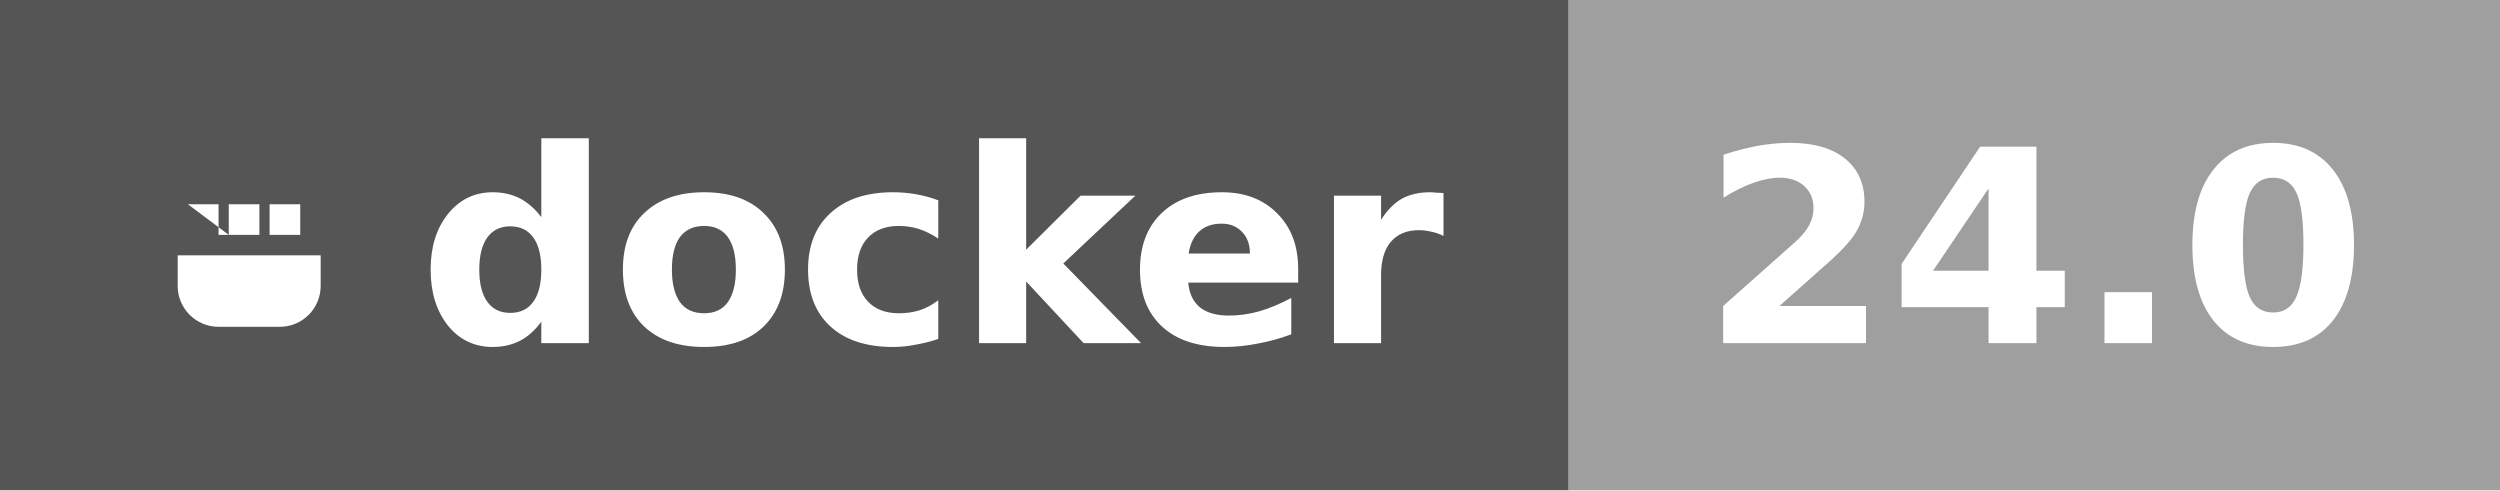
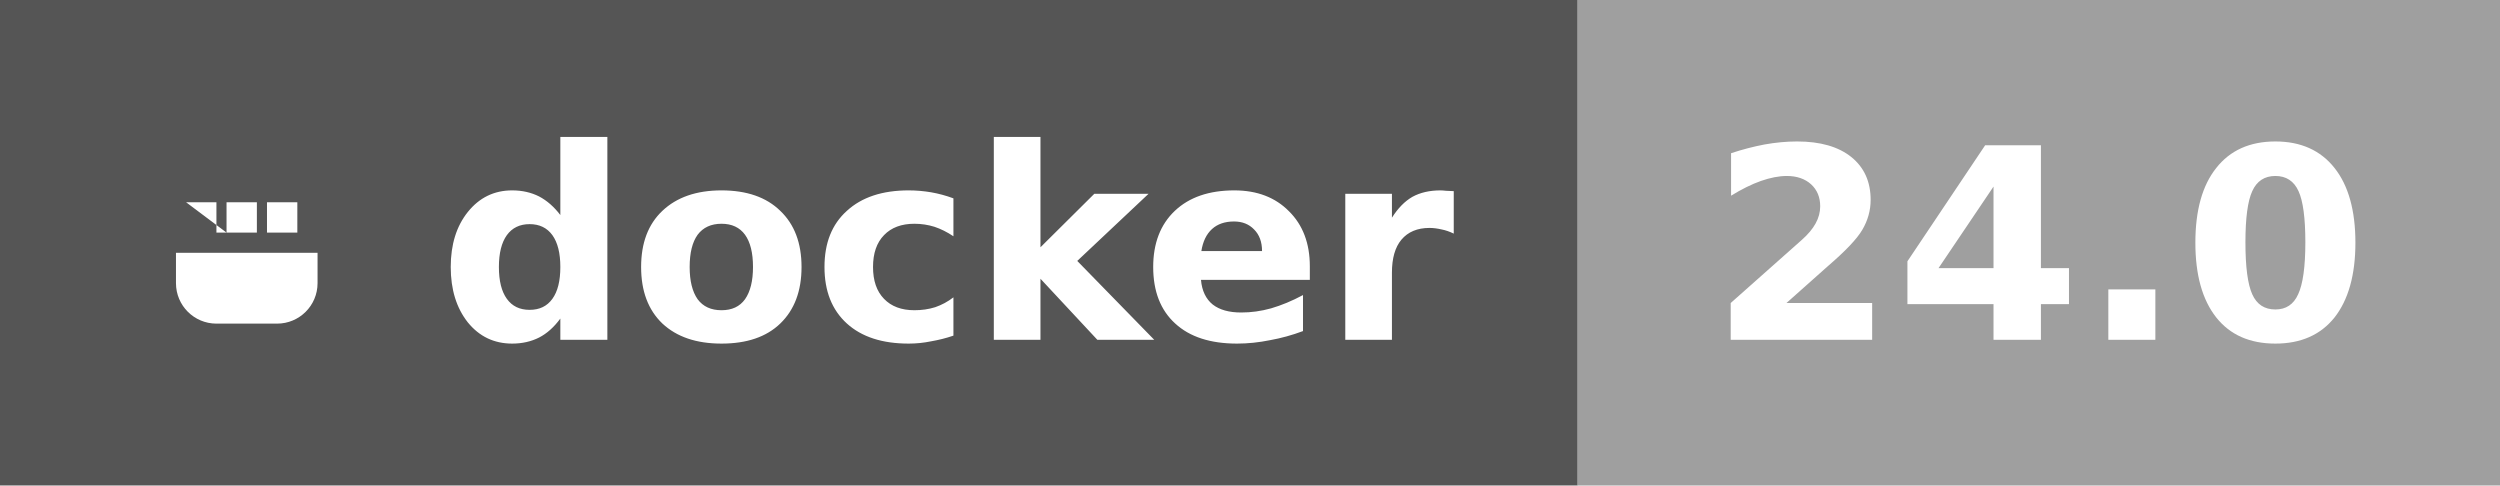
- <svg xmlns="http://www.w3.org/2000/svg" width="102" height="20" viewBox="0 0 102 20" role="img" aria-label="docker: 24.0">
+ <svg xmlns="http://www.w3.org/2000/svg" width="103" height="20" viewBox="0 0 103 20" role="img" aria-label="docker: 24.0">
  <g>
-     <rect width="64" height="20" fill="#555555" />
-     <rect x="64" width="38" height="20" fill="#9f9f9f" />
+     <rect width="65" height="20" fill="#555555" />
+     <rect x="65" width="38" height="20" fill="#9f9f9f" />
    <svg x="6" y="5" width="10" height="10" viewBox="0 0 24 24" aria-hidden="true" focusable="false">
      <path d="M3 13h14v3a4 4 0 0 1-4 4H7a4 4 0 0 1-4-4zm1-5h3v3H8zm4 0h3v3h-3zm4 0h3v3h-3z" fill="#ffffff" />
    </svg>
-     <text x="38" y="14" fill="#ffffff" font-family="Verdana,DejaVu Sans,Geneva,sans-serif" font-size="11" font-weight="600" text-anchor="middle">docker</text>
-     <text x="83" y="14" fill="#ffffff" font-family="Verdana,DejaVu Sans,Geneva,sans-serif" font-size="11" font-weight="600" text-anchor="middle">24.0</text>
+     <text x="39" y="14" fill="#ffffff" font-family="Verdana,DejaVu Sans,Geneva,sans-serif" font-size="11" font-weight="600" text-anchor="middle">docker</text>
+     <text x="84" y="14" fill="#ffffff" font-family="Verdana,DejaVu Sans,Geneva,sans-serif" font-size="11" font-weight="600" text-anchor="middle">24.0</text>
  </g>
</svg>
